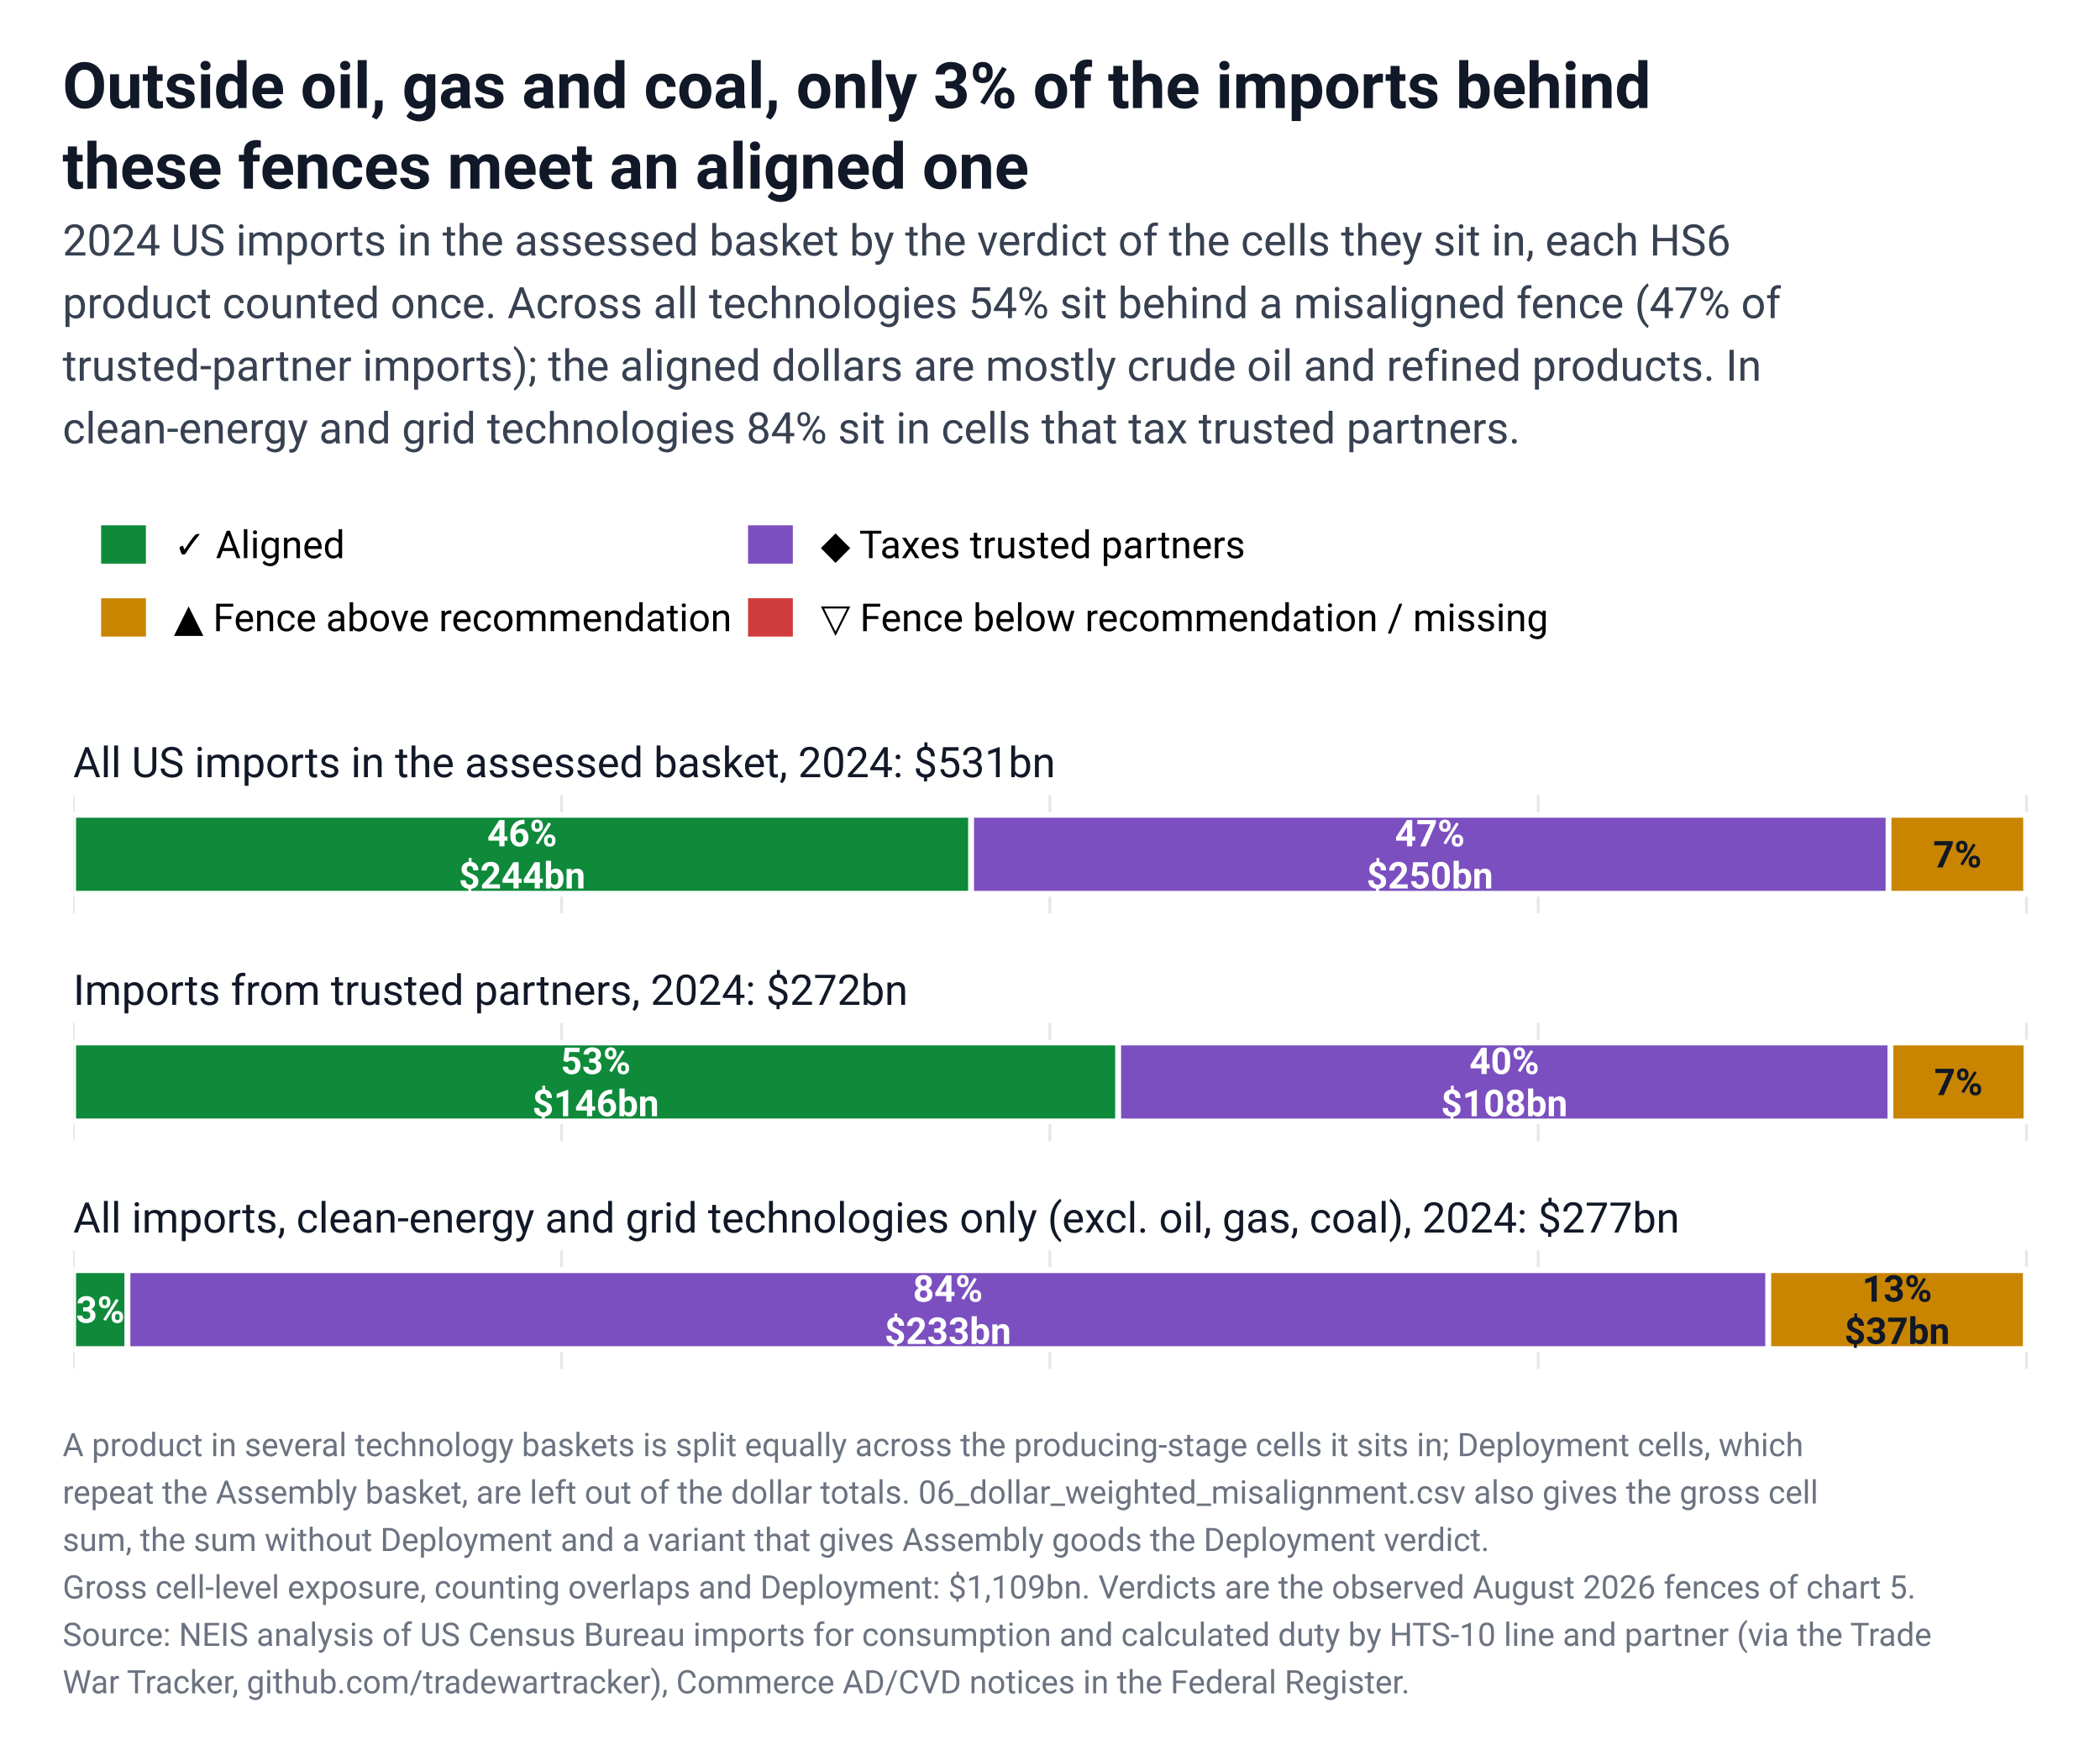
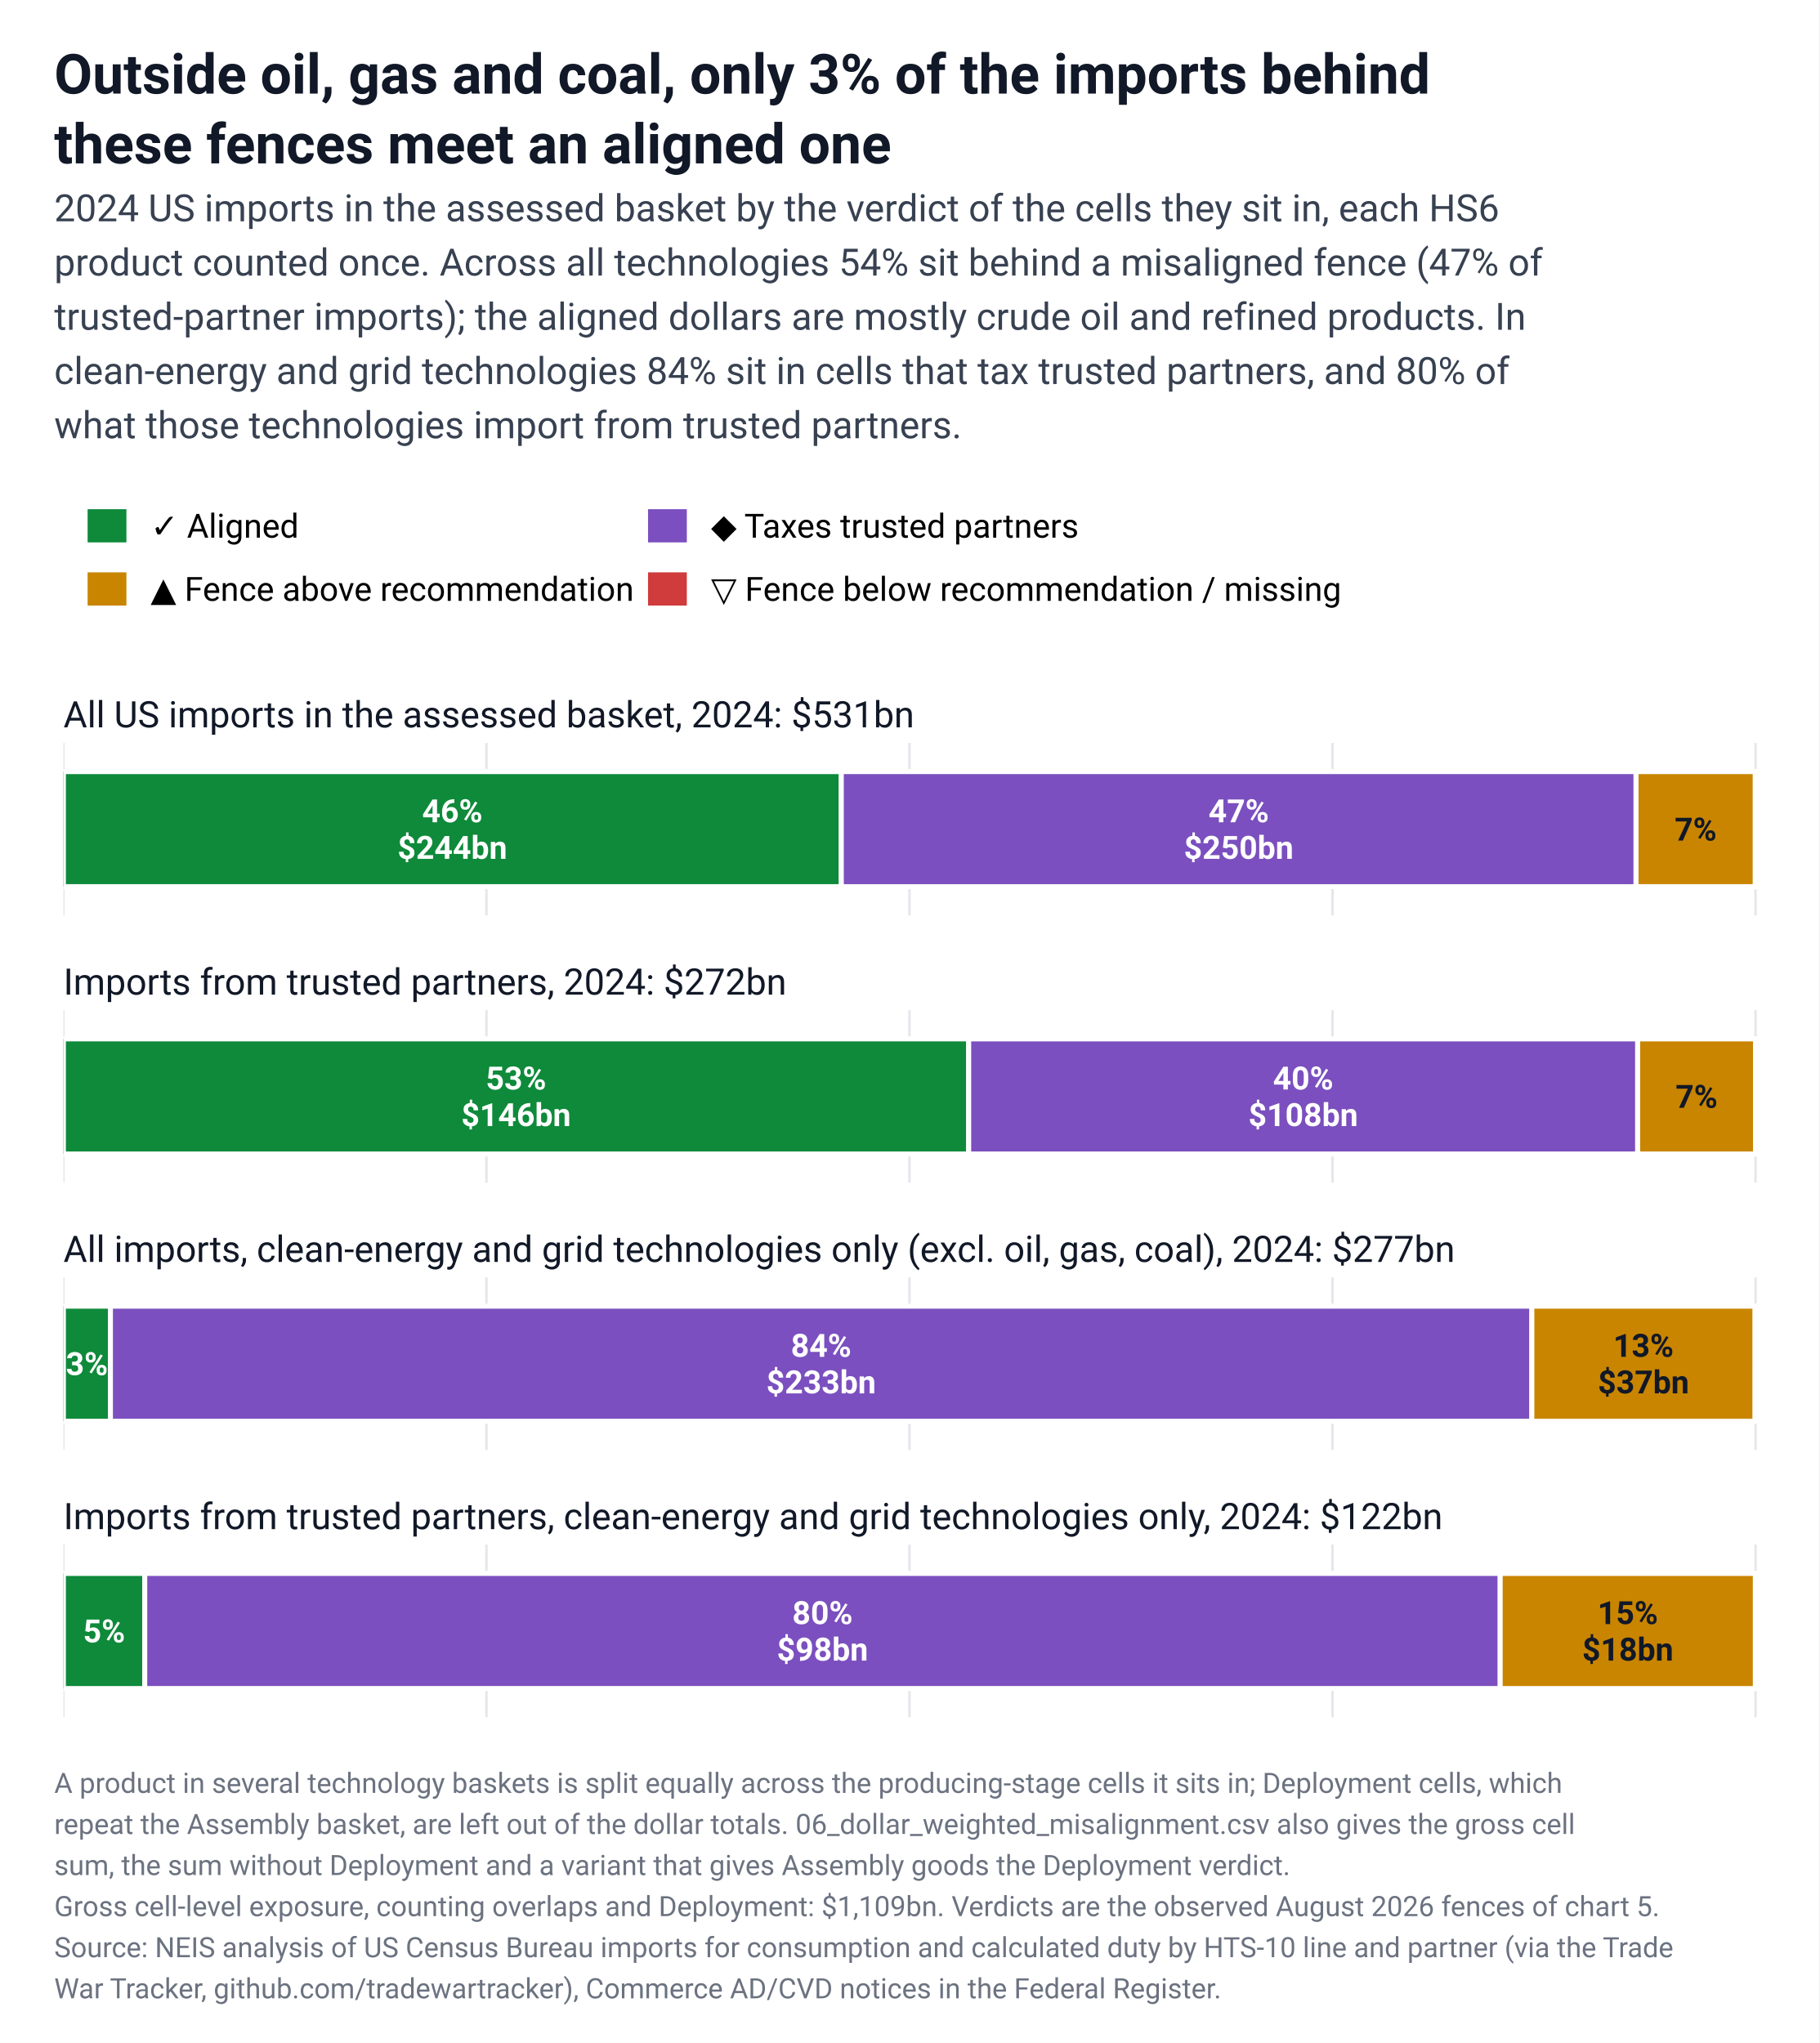
- <svg xmlns="http://www.w3.org/2000/svg" class="svglite" width="468.00pt" height="388.80pt" viewBox="0 0 468.00 388.80">
+ <svg xmlns="http://www.w3.org/2000/svg" class="svglite" width="468.00pt" height="525.60pt" viewBox="0 0 468.00 525.60">
  <defs>
    <style type="text/css">
    .svglite line, .svglite polyline, .svglite polygon, .svglite path, .svglite rect, .svglite circle {
      fill: none;
      stroke: #000000;
      stroke-linecap: round;
      stroke-linejoin: round;
      stroke-miterlimit: 10.00;
    }
    .svglite text {
      white-space: pre;
    }
  </style>
  </defs>
  <rect width="100%" height="100%" style="stroke: none; fill: #FFFFFF;" />
  <defs>
-     <clipPath id="cpMC4wMHw0NjguMDB8MC4wMHwzODguODA=">
-       <rect x="0.00" y="0.00" width="468.00" height="388.80" />
+     <clipPath id="cpMC4wMHw0NjguMDB8MC4wMHw1MjUuNjA=">
+       <rect x="0.00" y="0.00" width="468.00" height="525.60" />
    </clipPath>
  </defs>
-   <g clip-path="url(#cpMC4wMHw0NjguMDB8MC4wMHwzODguODA=)">
-     <rect x="0.00" y="-0" width="468.00" height="388.80" style="stroke-width: 0.92; stroke: none; fill: #FFFFFF;" />
+   <g clip-path="url(#cpMC4wMHw0NjguMDB8MC4wMHw1MjUuNjA=)">
+     <rect x="0.00" y="0" width="468.00" height="525.60" style="stroke-width: 0.92; stroke: none; fill: #FFFFFF;" />
  </g>
  <defs>
-     <clipPath id="cpMTYuMzF8NDUyLjA2fDE3Ny4xNnwyMDMuNTM=">
-       <rect x="16.31" y="177.16" width="435.75" height="26.36" />
+     <clipPath id="cpMTYuMzF8NDUyLjA2fDE5MS4xMnwyMzUuNTE=">
+       <rect x="16.31" y="191.12" width="435.75" height="44.39" />
    </clipPath>
  </defs>
-   <g clip-path="url(#cpMTYuMzF8NDUyLjA2fDE3Ny4xNnwyMDMuNTM=)">
-     <rect x="16.31" y="177.16" width="435.75" height="26.36" style="stroke-width: 0.92; stroke: none; fill: #FFFFFF;" />
-     <polyline points="16.31,190.34 452.06,190.34 " style="stroke-width: 0.64; stroke: #E5E7EB; stroke-linecap: butt;" />
-     <polyline points="16.31,203.53 16.31,177.16 " style="stroke-width: 0.64; stroke: #E5E7EB; stroke-linecap: butt;" />
-     <polyline points="125.14,203.53 125.14,177.16 " style="stroke-width: 0.64; stroke: #E5E7EB; stroke-linecap: butt;" />
-     <polyline points="233.97,203.53 233.97,177.16 " style="stroke-width: 0.64; stroke: #E5E7EB; stroke-linecap: butt;" />
-     <polyline points="342.80,203.53 342.80,177.16 " style="stroke-width: 0.64; stroke: #E5E7EB; stroke-linecap: butt;" />
-     <polyline points="451.62,203.53 451.62,177.16 " style="stroke-width: 0.64; stroke: #E5E7EB; stroke-linecap: butt;" />
-     <rect x="16.31" y="181.56" width="200.12" height="17.58" style="stroke-width: 1.28; stroke: #FFFFFF; stroke-linecap: butt; stroke-linejoin: miter; fill: #0E8A3A;" />
-     <rect x="216.43" y="181.56" width="204.45" height="17.58" style="stroke-width: 1.28; stroke: #FFFFFF; stroke-linecap: butt; stroke-linejoin: miter; fill: #7B4FBF;" />
-     <rect x="420.88" y="181.56" width="30.68" height="17.58" style="stroke-width: 1.28; stroke: #FFFFFF; stroke-linecap: butt; stroke-linejoin: miter; fill: #C98500;" />
-     <rect x="451.56" y="181.56" width="0.060" height="17.58" style="stroke-width: 1.28; stroke: #FFFFFF; stroke-linecap: butt; stroke-linejoin: miter; fill: #D03B3B;" />
-     <text x="116.37" y="188.58" text-anchor="middle" style="font-size: 8.25px; font-weight: bold;fill: #FFFFFF; font-family: &quot;Roboto&quot;;" textLength="15.57px" lengthAdjust="spacingAndGlyphs">46%</text>
-     <text x="116.37" y="197.98" text-anchor="middle" style="font-size: 8.25px; font-weight: bold;fill: #FFFFFF; font-family: &quot;Roboto&quot;;" textLength="28.22px" lengthAdjust="spacingAndGlyphs">$244bn</text>
-     <text x="318.66" y="188.58" text-anchor="middle" style="font-size: 8.25px; font-weight: bold;fill: #FFFFFF; font-family: &quot;Roboto&quot;;" textLength="15.57px" lengthAdjust="spacingAndGlyphs">47%</text>
-     <text x="318.66" y="197.98" text-anchor="middle" style="font-size: 8.25px; font-weight: bold;fill: #FFFFFF; font-family: &quot;Roboto&quot;;" textLength="28.22px" lengthAdjust="spacingAndGlyphs">$250bn</text>
-     <text x="436.22" y="193.28" text-anchor="middle" style="font-size: 8.25px; font-weight: bold;fill: #111827; font-family: &quot;Roboto&quot;;" textLength="10.83px" lengthAdjust="spacingAndGlyphs">7%</text>
+   <g clip-path="url(#cpMTYuMzF8NDUyLjA2fDE5MS4xMnwyMzUuNTE=)">
+     <rect x="16.31" y="191.12" width="435.75" height="44.39" style="stroke-width: 0.92; stroke: none; fill: #FFFFFF;" />
+     <polyline points="16.31,213.31 452.06,213.31 " style="stroke-width: 0.64; stroke: #E5E7EB; stroke-linecap: butt;" />
+     <polyline points="16.31,235.51 16.31,191.12 " style="stroke-width: 0.64; stroke: #E5E7EB; stroke-linecap: butt;" />
+     <polyline points="125.14,235.51 125.14,191.12 " style="stroke-width: 0.64; stroke: #E5E7EB; stroke-linecap: butt;" />
+     <polyline points="233.97,235.51 233.97,191.12 " style="stroke-width: 0.64; stroke: #E5E7EB; stroke-linecap: butt;" />
+     <polyline points="342.80,235.51 342.80,191.12 " style="stroke-width: 0.64; stroke: #E5E7EB; stroke-linecap: butt;" />
+     <polyline points="451.62,235.51 451.62,191.12 " style="stroke-width: 0.64; stroke: #E5E7EB; stroke-linecap: butt;" />
+     <rect x="16.31" y="198.51" width="200.12" height="29.60" style="stroke-width: 1.28; stroke: #FFFFFF; stroke-linecap: butt; stroke-linejoin: miter; fill: #0E8A3A;" />
+     <rect x="216.43" y="198.51" width="204.45" height="29.60" style="stroke-width: 1.28; stroke: #FFFFFF; stroke-linecap: butt; stroke-linejoin: miter; fill: #7B4FBF;" />
+     <rect x="420.88" y="198.51" width="30.68" height="29.60" style="stroke-width: 1.28; stroke: #FFFFFF; stroke-linecap: butt; stroke-linejoin: miter; fill: #C98500;" />
+     <rect x="451.56" y="198.51" width="0.060" height="29.60" style="stroke-width: 1.28; stroke: #FFFFFF; stroke-linecap: butt; stroke-linejoin: miter; fill: #D03B3B;" />
+     <text x="116.37" y="211.54" text-anchor="middle" style="font-size: 8.25px; font-weight: bold;fill: #FFFFFF; font-family: &quot;Roboto&quot;;" textLength="15.57px" lengthAdjust="spacingAndGlyphs">46%</text>
+     <text x="116.37" y="220.95" text-anchor="middle" style="font-size: 8.25px; font-weight: bold;fill: #FFFFFF; font-family: &quot;Roboto&quot;;" textLength="28.22px" lengthAdjust="spacingAndGlyphs">$244bn</text>
+     <text x="318.66" y="211.54" text-anchor="middle" style="font-size: 8.25px; font-weight: bold;fill: #FFFFFF; font-family: &quot;Roboto&quot;;" textLength="15.57px" lengthAdjust="spacingAndGlyphs">47%</text>
+     <text x="318.66" y="220.95" text-anchor="middle" style="font-size: 8.25px; font-weight: bold;fill: #FFFFFF; font-family: &quot;Roboto&quot;;" textLength="28.22px" lengthAdjust="spacingAndGlyphs">$250bn</text>
+     <text x="436.22" y="216.25" text-anchor="middle" style="font-size: 8.25px; font-weight: bold;fill: #111827; font-family: &quot;Roboto&quot;;" textLength="10.83px" lengthAdjust="spacingAndGlyphs">7%</text>
  </g>
-   <g clip-path="url(#cpMC4wMHw0NjguMDB8MC4wMHwzODguODA=)">
+   <g clip-path="url(#cpMC4wMHw0NjguMDB8MC4wMHw1MjUuNjA=)">
</g>
  <defs>
-     <clipPath id="cpMTYuMzF8NDUyLjA2fDIyNy44OXwyNTQuMjY=">
-       <rect x="16.31" y="227.89" width="435.75" height="26.36" />
+     <clipPath id="cpMTYuMzF8NDUyLjA2fDI1OS44OHwzMDQuMjc=">
+       <rect x="16.31" y="259.88" width="435.75" height="44.39" />
    </clipPath>
  </defs>
-   <g clip-path="url(#cpMTYuMzF8NDUyLjA2fDIyNy44OXwyNTQuMjY=)">
-     <rect x="16.31" y="227.89" width="435.75" height="26.36" style="stroke-width: 0.92; stroke: none; fill: #FFFFFF;" />
-     <polyline points="16.31,241.08 452.06,241.08 " style="stroke-width: 0.64; stroke: #E5E7EB; stroke-linecap: butt;" />
-     <polyline points="16.31,254.26 16.31,227.89 " style="stroke-width: 0.64; stroke: #E5E7EB; stroke-linecap: butt;" />
-     <polyline points="125.14,254.26 125.14,227.89 " style="stroke-width: 0.64; stroke: #E5E7EB; stroke-linecap: butt;" />
-     <polyline points="233.97,254.26 233.97,227.89 " style="stroke-width: 0.64; stroke: #E5E7EB; stroke-linecap: butt;" />
-     <polyline points="342.80,254.26 342.80,227.89 " style="stroke-width: 0.64; stroke: #E5E7EB; stroke-linecap: butt;" />
-     <polyline points="451.62,254.26 451.62,227.89 " style="stroke-width: 0.64; stroke: #E5E7EB; stroke-linecap: butt;" />
-     <rect x="16.31" y="232.29" width="232.88" height="17.58" style="stroke-width: 1.28; stroke: #FFFFFF; stroke-linecap: butt; stroke-linejoin: miter; fill: #0E8A3A;" />
-     <rect x="249.20" y="232.29" width="172.10" height="17.58" style="stroke-width: 1.28; stroke: #FFFFFF; stroke-linecap: butt; stroke-linejoin: miter; fill: #7B4FBF;" />
-     <rect x="421.30" y="232.29" width="30.31" height="17.58" style="stroke-width: 1.28; stroke: #FFFFFF; stroke-linecap: butt; stroke-linejoin: miter; fill: #C98500;" />
-     <rect x="451.61" y="232.29" width="0.018" height="17.58" style="stroke-width: 1.28; stroke: #FFFFFF; stroke-linecap: butt; stroke-linejoin: miter; fill: #D03B3B;" />
-     <text x="132.76" y="239.31" text-anchor="middle" style="font-size: 8.25px; font-weight: bold;fill: #FFFFFF; font-family: &quot;Roboto&quot;;" textLength="15.57px" lengthAdjust="spacingAndGlyphs">53%</text>
-     <text x="132.76" y="248.71" text-anchor="middle" style="font-size: 8.25px; font-weight: bold;fill: #FFFFFF; font-family: &quot;Roboto&quot;;" textLength="28.22px" lengthAdjust="spacingAndGlyphs">$146bn</text>
-     <text x="335.25" y="239.31" text-anchor="middle" style="font-size: 8.25px; font-weight: bold;fill: #FFFFFF; font-family: &quot;Roboto&quot;;" textLength="15.57px" lengthAdjust="spacingAndGlyphs">40%</text>
-     <text x="335.25" y="248.71" text-anchor="middle" style="font-size: 8.25px; font-weight: bold;fill: #FFFFFF; font-family: &quot;Roboto&quot;;" textLength="28.22px" lengthAdjust="spacingAndGlyphs">$108bn</text>
-     <text x="436.45" y="244.01" text-anchor="middle" style="font-size: 8.25px; font-weight: bold;fill: #111827; font-family: &quot;Roboto&quot;;" textLength="10.83px" lengthAdjust="spacingAndGlyphs">7%</text>
+   <g clip-path="url(#cpMTYuMzF8NDUyLjA2fDI1OS44OHwzMDQuMjc=)">
+     <rect x="16.31" y="259.88" width="435.75" height="44.39" style="stroke-width: 0.92; stroke: none; fill: #FFFFFF;" />
+     <polyline points="16.31,282.07 452.06,282.07 " style="stroke-width: 0.64; stroke: #E5E7EB; stroke-linecap: butt;" />
+     <polyline points="16.31,304.27 16.31,259.88 " style="stroke-width: 0.64; stroke: #E5E7EB; stroke-linecap: butt;" />
+     <polyline points="125.14,304.27 125.14,259.88 " style="stroke-width: 0.64; stroke: #E5E7EB; stroke-linecap: butt;" />
+     <polyline points="233.97,304.27 233.97,259.88 " style="stroke-width: 0.64; stroke: #E5E7EB; stroke-linecap: butt;" />
+     <polyline points="342.80,304.27 342.80,259.88 " style="stroke-width: 0.64; stroke: #E5E7EB; stroke-linecap: butt;" />
+     <polyline points="451.62,304.27 451.62,259.88 " style="stroke-width: 0.64; stroke: #E5E7EB; stroke-linecap: butt;" />
+     <rect x="16.31" y="267.28" width="232.88" height="29.60" style="stroke-width: 1.28; stroke: #FFFFFF; stroke-linecap: butt; stroke-linejoin: miter; fill: #0E8A3A;" />
+     <rect x="249.20" y="267.28" width="172.10" height="29.60" style="stroke-width: 1.28; stroke: #FFFFFF; stroke-linecap: butt; stroke-linejoin: miter; fill: #7B4FBF;" />
+     <rect x="421.30" y="267.28" width="30.31" height="29.60" style="stroke-width: 1.28; stroke: #FFFFFF; stroke-linecap: butt; stroke-linejoin: miter; fill: #C98500;" />
+     <rect x="451.61" y="267.28" width="0.018" height="29.60" style="stroke-width: 1.28; stroke: #FFFFFF; stroke-linecap: butt; stroke-linejoin: miter; fill: #D03B3B;" />
+     <text x="132.76" y="280.30" text-anchor="middle" style="font-size: 8.25px; font-weight: bold;fill: #FFFFFF; font-family: &quot;Roboto&quot;;" textLength="15.57px" lengthAdjust="spacingAndGlyphs">53%</text>
+     <text x="132.76" y="289.71" text-anchor="middle" style="font-size: 8.25px; font-weight: bold;fill: #FFFFFF; font-family: &quot;Roboto&quot;;" textLength="28.22px" lengthAdjust="spacingAndGlyphs">$146bn</text>
+     <text x="335.25" y="280.30" text-anchor="middle" style="font-size: 8.25px; font-weight: bold;fill: #FFFFFF; font-family: &quot;Roboto&quot;;" textLength="15.57px" lengthAdjust="spacingAndGlyphs">40%</text>
+     <text x="335.25" y="289.71" text-anchor="middle" style="font-size: 8.25px; font-weight: bold;fill: #FFFFFF; font-family: &quot;Roboto&quot;;" textLength="28.22px" lengthAdjust="spacingAndGlyphs">$108bn</text>
+     <text x="436.45" y="285.01" text-anchor="middle" style="font-size: 8.25px; font-weight: bold;fill: #111827; font-family: &quot;Roboto&quot;;" textLength="10.83px" lengthAdjust="spacingAndGlyphs">7%</text>
  </g>
-   <g clip-path="url(#cpMC4wMHw0NjguMDB8MC4wMHwzODguODA=)">
+   <g clip-path="url(#cpMC4wMHw0NjguMDB8MC4wMHw1MjUuNjA=)">
</g>
  <defs>
-     <clipPath id="cpMTYuMzF8NDUyLjA2fDI3OC42M3wzMDQuOTk=">
-       <rect x="16.31" y="278.63" width="435.75" height="26.36" />
+     <clipPath id="cpMTYuMzF8NDUyLjA2fDMyOC42NHwzNzMuMDM=">
+       <rect x="16.31" y="328.64" width="435.75" height="44.39" />
    </clipPath>
  </defs>
-   <g clip-path="url(#cpMTYuMzF8NDUyLjA2fDI3OC42M3wzMDQuOTk=)">
-     <rect x="16.31" y="278.63" width="435.75" height="26.36" style="stroke-width: 0.92; stroke: none; fill: #FFFFFF;" />
-     <polyline points="16.31,291.81 452.06,291.81 " style="stroke-width: 0.64; stroke: #E5E7EB; stroke-linecap: butt;" />
-     <polyline points="16.31,304.99 16.31,278.63 " style="stroke-width: 0.64; stroke: #E5E7EB; stroke-linecap: butt;" />
-     <polyline points="125.14,304.99 125.14,278.63 " style="stroke-width: 0.64; stroke: #E5E7EB; stroke-linecap: butt;" />
-     <polyline points="233.97,304.99 233.97,278.63 " style="stroke-width: 0.64; stroke: #E5E7EB; stroke-linecap: butt;" />
-     <polyline points="342.80,304.99 342.80,278.63 " style="stroke-width: 0.64; stroke: #E5E7EB; stroke-linecap: butt;" />
-     <polyline points="451.62,304.99 451.62,278.63 " style="stroke-width: 0.64; stroke: #E5E7EB; stroke-linecap: butt;" />
-     <rect x="16.31" y="283.02" width="12.09" height="17.58" style="stroke-width: 1.28; stroke: #FFFFFF; stroke-linecap: butt; stroke-linejoin: miter; fill: #0E8A3A;" />
-     <rect x="28.41" y="283.02" width="365.67" height="17.58" style="stroke-width: 1.28; stroke: #FFFFFF; stroke-linecap: butt; stroke-linejoin: miter; fill: #7B4FBF;" />
-     <rect x="394.08" y="283.02" width="57.43" height="17.58" style="stroke-width: 1.28; stroke: #FFFFFF; stroke-linecap: butt; stroke-linejoin: miter; fill: #C98500;" />
-     <rect x="451.51" y="283.02" width="0.11" height="17.58" style="stroke-width: 1.28; stroke: #FFFFFF; stroke-linecap: butt; stroke-linejoin: miter; fill: #D03B3B;" />
-     <text x="22.36" y="294.74" text-anchor="middle" style="font-size: 8.25px; font-weight: bold;fill: #FFFFFF; font-family: &quot;Roboto&quot;;" textLength="10.83px" lengthAdjust="spacingAndGlyphs">3%</text>
-     <text x="211.24" y="290.04" text-anchor="middle" style="font-size: 8.25px; font-weight: bold;fill: #FFFFFF; font-family: &quot;Roboto&quot;;" textLength="15.57px" lengthAdjust="spacingAndGlyphs">84%</text>
-     <text x="211.24" y="299.45" text-anchor="middle" style="font-size: 8.25px; font-weight: bold;fill: #FFFFFF; font-family: &quot;Roboto&quot;;" textLength="28.22px" lengthAdjust="spacingAndGlyphs">$233bn</text>
-     <text x="422.79" y="290.04" text-anchor="middle" style="font-size: 8.25px; font-weight: bold;fill: #111827; font-family: &quot;Roboto&quot;;" textLength="15.57px" lengthAdjust="spacingAndGlyphs">13%</text>
-     <text x="422.79" y="299.45" text-anchor="middle" style="font-size: 8.25px; font-weight: bold;fill: #111827; font-family: &quot;Roboto&quot;;" textLength="23.48px" lengthAdjust="spacingAndGlyphs">$37bn</text>
+   <g clip-path="url(#cpMTYuMzF8NDUyLjA2fDMyOC42NHwzNzMuMDM=)">
+     <rect x="16.31" y="328.64" width="435.75" height="44.39" style="stroke-width: 0.92; stroke: none; fill: #FFFFFF;" />
+     <polyline points="16.31,350.83 452.06,350.83 " style="stroke-width: 0.64; stroke: #E5E7EB; stroke-linecap: butt;" />
+     <polyline points="16.31,373.03 16.31,328.64 " style="stroke-width: 0.64; stroke: #E5E7EB; stroke-linecap: butt;" />
+     <polyline points="125.14,373.03 125.14,328.64 " style="stroke-width: 0.64; stroke: #E5E7EB; stroke-linecap: butt;" />
+     <polyline points="233.97,373.03 233.97,328.64 " style="stroke-width: 0.64; stroke: #E5E7EB; stroke-linecap: butt;" />
+     <polyline points="342.80,373.03 342.80,328.64 " style="stroke-width: 0.64; stroke: #E5E7EB; stroke-linecap: butt;" />
+     <polyline points="451.62,373.03 451.62,328.64 " style="stroke-width: 0.64; stroke: #E5E7EB; stroke-linecap: butt;" />
+     <rect x="16.31" y="336.04" width="12.09" height="29.60" style="stroke-width: 1.28; stroke: #FFFFFF; stroke-linecap: butt; stroke-linejoin: miter; fill: #0E8A3A;" />
+     <rect x="28.41" y="336.04" width="365.67" height="29.60" style="stroke-width: 1.28; stroke: #FFFFFF; stroke-linecap: butt; stroke-linejoin: miter; fill: #7B4FBF;" />
+     <rect x="394.08" y="336.04" width="57.43" height="29.60" style="stroke-width: 1.28; stroke: #FFFFFF; stroke-linecap: butt; stroke-linejoin: miter; fill: #C98500;" />
+     <rect x="451.51" y="336.04" width="0.11" height="29.60" style="stroke-width: 1.28; stroke: #FFFFFF; stroke-linecap: butt; stroke-linejoin: miter; fill: #D03B3B;" />
+     <text x="22.36" y="353.77" text-anchor="middle" style="font-size: 8.25px; font-weight: bold;fill: #FFFFFF; font-family: &quot;Roboto&quot;;" textLength="10.83px" lengthAdjust="spacingAndGlyphs">3%</text>
+     <text x="211.24" y="349.06" text-anchor="middle" style="font-size: 8.25px; font-weight: bold;fill: #FFFFFF; font-family: &quot;Roboto&quot;;" textLength="15.57px" lengthAdjust="spacingAndGlyphs">84%</text>
+     <text x="211.24" y="358.47" text-anchor="middle" style="font-size: 8.25px; font-weight: bold;fill: #FFFFFF; font-family: &quot;Roboto&quot;;" textLength="28.22px" lengthAdjust="spacingAndGlyphs">$233bn</text>
+     <text x="422.79" y="349.06" text-anchor="middle" style="font-size: 8.25px; font-weight: bold;fill: #111827; font-family: &quot;Roboto&quot;;" textLength="15.57px" lengthAdjust="spacingAndGlyphs">13%</text>
+     <text x="422.79" y="358.47" text-anchor="middle" style="font-size: 8.25px; font-weight: bold;fill: #111827; font-family: &quot;Roboto&quot;;" textLength="23.48px" lengthAdjust="spacingAndGlyphs">$37bn</text>
  </g>
-   <g clip-path="url(#cpMC4wMHw0NjguMDB8MC4wMHwzODguODA=)">
+   <g clip-path="url(#cpMC4wMHw0NjguMDB8MC4wMHw1MjUuNjA=)">
</g>
  <defs>
-     <clipPath id="cpMTYuMzF8NDUyLjA2fDI1OC45OXwyNzguNjM=">
-       <rect x="16.31" y="258.99" width="435.75" height="19.63" />
+     <clipPath id="cpMTYuMzF8NDUyLjA2fDM5Ny40MHw0NDEuNzk=">
+       <rect x="16.31" y="397.40" width="435.75" height="44.39" />
    </clipPath>
  </defs>
-   <g clip-path="url(#cpMTYuMzF8NDUyLjA2fDI1OC45OXwyNzguNjM=)">
-     <text x="16.31" y="274.64" style="font-size: 9.40px;fill: #111827; font-family: &quot;Roboto&quot;;" textLength="357.18px" lengthAdjust="spacingAndGlyphs">All imports, clean-energy and grid technologies only (excl. oil, gas, coal), 2024: $277bn</text>
+   <g clip-path="url(#cpMTYuMzF8NDUyLjA2fDM5Ny40MHw0NDEuNzk=)">
+     <rect x="16.31" y="397.40" width="435.75" height="44.39" style="stroke-width: 0.92; stroke: none; fill: #FFFFFF;" />
+     <polyline points="16.31,419.59 452.06,419.59 " style="stroke-width: 0.64; stroke: #E5E7EB; stroke-linecap: butt;" />
+     <polyline points="16.31,441.79 16.31,397.40 " style="stroke-width: 0.64; stroke: #E5E7EB; stroke-linecap: butt;" />
+     <polyline points="125.14,441.79 125.14,397.40 " style="stroke-width: 0.64; stroke: #E5E7EB; stroke-linecap: butt;" />
+     <polyline points="233.97,441.79 233.97,397.40 " style="stroke-width: 0.64; stroke: #E5E7EB; stroke-linecap: butt;" />
+     <polyline points="342.80,441.79 342.80,397.40 " style="stroke-width: 0.64; stroke: #E5E7EB; stroke-linecap: butt;" />
+     <polyline points="451.62,441.79 451.62,397.40 " style="stroke-width: 0.64; stroke: #E5E7EB; stroke-linecap: butt;" />
+     <rect x="16.31" y="404.80" width="20.93" height="29.60" style="stroke-width: 1.28; stroke: #FFFFFF; stroke-linecap: butt; stroke-linejoin: miter; fill: #0E8A3A;" />
+     <rect x="37.24" y="404.80" width="348.69" height="29.60" style="stroke-width: 1.28; stroke: #FFFFFF; stroke-linecap: butt; stroke-linejoin: miter; fill: #7B4FBF;" />
+     <rect x="385.93" y="404.80" width="65.65" height="29.60" style="stroke-width: 1.28; stroke: #FFFFFF; stroke-linecap: butt; stroke-linejoin: miter; fill: #C98500;" />
+     <rect x="451.58" y="404.80" width="0.040" height="29.60" style="stroke-width: 1.28; stroke: #FFFFFF; stroke-linecap: butt; stroke-linejoin: miter; fill: #D03B3B;" />
+     <text x="26.78" y="422.53" text-anchor="middle" style="font-size: 8.25px; font-weight: bold;fill: #FFFFFF; font-family: &quot;Roboto&quot;;" textLength="10.83px" lengthAdjust="spacingAndGlyphs">5%</text>
+     <text x="211.59" y="417.83" text-anchor="middle" style="font-size: 8.25px; font-weight: bold;fill: #FFFFFF; font-family: &quot;Roboto&quot;;" textLength="15.57px" lengthAdjust="spacingAndGlyphs">80%</text>
+     <text x="211.59" y="427.23" text-anchor="middle" style="font-size: 8.25px; font-weight: bold;fill: #FFFFFF; font-family: &quot;Roboto&quot;;" textLength="23.48px" lengthAdjust="spacingAndGlyphs">$98bn</text>
+     <text x="418.76" y="417.83" text-anchor="middle" style="font-size: 8.25px; font-weight: bold;fill: #111827; font-family: &quot;Roboto&quot;;" textLength="15.57px" lengthAdjust="spacingAndGlyphs">15%</text>
+     <text x="418.76" y="427.23" text-anchor="middle" style="font-size: 8.25px; font-weight: bold;fill: #111827; font-family: &quot;Roboto&quot;;" textLength="23.48px" lengthAdjust="spacingAndGlyphs">$18bn</text>
  </g>
-   <g clip-path="url(#cpMC4wMHw0NjguMDB8MC4wMHwzODguODA=)">
+   <g clip-path="url(#cpMC4wMHw0NjguMDB8MC4wMHw1MjUuNjA=)">
</g>
  <defs>
-     <clipPath id="cpMTYuMzF8NDUyLjA2fDIwOC4yNnwyMjcuODk=">
-       <rect x="16.31" y="208.26" width="435.75" height="19.63" />
+     <clipPath id="cpMTYuMzF8NDUyLjA2fDM3Ny43NnwzOTcuNDA=">
+       <rect x="16.31" y="377.76" width="435.75" height="19.63" />
    </clipPath>
  </defs>
-   <g clip-path="url(#cpMTYuMzF8NDUyLjA2fDIwOC4yNnwyMjcuODk=)">
-     <text x="16.31" y="223.90" style="font-size: 9.40px;fill: #111827; font-family: &quot;Roboto&quot;;" textLength="185.26px" lengthAdjust="spacingAndGlyphs">Imports from trusted partners, 2024: $272bn</text>
+   <g clip-path="url(#cpMTYuMzF8NDUyLjA2fDM3Ny43NnwzOTcuNDA=)">
+     <text x="16.31" y="393.41" style="font-size: 9.40px;fill: #111827; font-family: &quot;Roboto&quot;;" textLength="354.32px" lengthAdjust="spacingAndGlyphs">Imports from trusted partners, clean-energy and grid technologies only, 2024: $122bn</text>
  </g>
-   <g clip-path="url(#cpMC4wMHw0NjguMDB8MC4wMHwzODguODA=)">
+   <g clip-path="url(#cpMC4wMHw0NjguMDB8MC4wMHw1MjUuNjA=)">
</g>
  <defs>
-     <clipPath id="cpMTYuMzF8NDUyLjA2fDE1Ny41M3wxNzcuMTY=">
-       <rect x="16.31" y="157.53" width="435.75" height="19.63" />
+     <clipPath id="cpMTYuMzF8NDUyLjA2fDMwOS4wMHwzMjguNjQ=">
+       <rect x="16.31" y="309.00" width="435.75" height="19.63" />
    </clipPath>
  </defs>
-   <g clip-path="url(#cpMTYuMzF8NDUyLjA2fDE1Ny41M3wxNzcuMTY=)">
-     <text x="16.31" y="173.17" style="font-size: 9.40px;fill: #111827; font-family: &quot;Roboto&quot;;" textLength="218.28px" lengthAdjust="spacingAndGlyphs">All US imports in the assessed basket, 2024: $531bn</text>
+   <g clip-path="url(#cpMTYuMzF8NDUyLjA2fDMwOS4wMHwzMjguNjQ=)">
+     <text x="16.31" y="324.65" style="font-size: 9.40px;fill: #111827; font-family: &quot;Roboto&quot;;" textLength="357.18px" lengthAdjust="spacingAndGlyphs">All imports, clean-energy and grid technologies only (excl. oil, gas, coal), 2024: $277bn</text>
  </g>
-   <g clip-path="url(#cpMC4wMHw0NjguMDB8MC4wMHwzODguODA=)">
-     <rect x="21.90" y="116.41" width="11.26" height="9.82" style="stroke-width: 1.28; stroke: #FFFFFF; stroke-linecap: butt; stroke-linejoin: miter; fill: #0E8A3A;" />
-     <rect x="166.07" y="116.41" width="11.26" height="9.82" style="stroke-width: 1.28; stroke: #FFFFFF; stroke-linecap: butt; stroke-linejoin: miter; fill: #7B4FBF;" />
-     <rect x="21.90" y="132.66" width="11.26" height="9.82" style="stroke-width: 1.28; stroke: #FFFFFF; stroke-linecap: butt; stroke-linejoin: miter; fill: #C98500;" />
-     <rect x="166.07" y="132.66" width="11.26" height="9.82" style="stroke-width: 1.28; stroke: #FFFFFF; stroke-linecap: butt; stroke-linejoin: miter; fill: #D03B3B;" />
-     <text x="38.74" y="124.37" style="font-size: 8.60px; font-family: &quot;Roboto&quot;;" textLength="34.70px" lengthAdjust="spacingAndGlyphs">✓ Aligned</text>
-     <text x="182.91" y="124.37" style="font-size: 8.60px; font-family: &quot;Roboto&quot;;" textLength="92.22px" lengthAdjust="spacingAndGlyphs">◆ Taxes trusted partners</text>
-     <text x="38.74" y="140.63" style="font-size: 8.60px; font-family: &quot;Roboto&quot;;" textLength="121.74px" lengthAdjust="spacingAndGlyphs">▲ Fence above recommendation</text>
-     <text x="182.91" y="140.63" style="font-size: 8.60px; font-family: &quot;Roboto&quot;;" textLength="159.42px" lengthAdjust="spacingAndGlyphs">▽ Fence below recommendation / missing</text>
+   <g clip-path="url(#cpMC4wMHw0NjguMDB8MC4wMHw1MjUuNjA=)">
+ </g>
+   <defs>
+     <clipPath id="cpMTYuMzF8NDUyLjA2fDI0MC4yNHwyNTkuODg=">
+       <rect x="16.31" y="240.24" width="435.75" height="19.63" />
+     </clipPath>
+   </defs>
+   <g clip-path="url(#cpMTYuMzF8NDUyLjA2fDI0MC4yNHwyNTkuODg=)">
+     <text x="16.31" y="255.89" style="font-size: 9.40px;fill: #111827; font-family: &quot;Roboto&quot;;" textLength="185.26px" lengthAdjust="spacingAndGlyphs">Imports from trusted partners, 2024: $272bn</text>
+   </g>
+   <g clip-path="url(#cpMC4wMHw0NjguMDB8MC4wMHw1MjUuNjA=)">
+ </g>
+   <defs>
+     <clipPath id="cpMTYuMzF8NDUyLjA2fDE3MS40OHwxOTEuMTI=">
+       <rect x="16.31" y="171.48" width="435.75" height="19.63" />
+     </clipPath>
+   </defs>
+   <g clip-path="url(#cpMTYuMzF8NDUyLjA2fDE3MS40OHwxOTEuMTI=)">
+     <text x="16.31" y="187.13" style="font-size: 9.40px;fill: #111827; font-family: &quot;Roboto&quot;;" textLength="218.28px" lengthAdjust="spacingAndGlyphs">All US imports in the assessed basket, 2024: $531bn</text>
+   </g>
+   <g clip-path="url(#cpMC4wMHw0NjguMDB8MC4wMHw1MjUuNjA=)">
+     <rect x="21.90" y="130.36" width="11.26" height="9.82" style="stroke-width: 1.28; stroke: #FFFFFF; stroke-linecap: butt; stroke-linejoin: miter; fill: #0E8A3A;" />
+     <rect x="166.07" y="130.36" width="11.26" height="9.82" style="stroke-width: 1.28; stroke: #FFFFFF; stroke-linecap: butt; stroke-linejoin: miter; fill: #7B4FBF;" />
+     <rect x="21.90" y="146.61" width="11.26" height="9.82" style="stroke-width: 1.28; stroke: #FFFFFF; stroke-linecap: butt; stroke-linejoin: miter; fill: #C98500;" />
+     <rect x="166.07" y="146.61" width="11.26" height="9.82" style="stroke-width: 1.28; stroke: #FFFFFF; stroke-linecap: butt; stroke-linejoin: miter; fill: #D03B3B;" />
+     <text x="38.74" y="138.33" style="font-size: 8.60px; font-family: &quot;Roboto&quot;;" textLength="34.70px" lengthAdjust="spacingAndGlyphs">✓ Aligned</text>
+     <text x="182.91" y="138.33" style="font-size: 8.60px; font-family: &quot;Roboto&quot;;" textLength="92.22px" lengthAdjust="spacingAndGlyphs">◆ Taxes trusted partners</text>
+     <text x="38.74" y="154.58" style="font-size: 8.60px; font-family: &quot;Roboto&quot;;" textLength="121.74px" lengthAdjust="spacingAndGlyphs">▲ Fence above recommendation</text>
+     <text x="182.91" y="154.58" style="font-size: 8.60px; font-family: &quot;Roboto&quot;;" textLength="159.42px" lengthAdjust="spacingAndGlyphs">▽ Fence below recommendation / missing</text>
    <text x="13.95" y="56.94" style="font-size: 9.69px;fill: #374151; font-family: &quot;Roboto&quot;;" textLength="371.36px" lengthAdjust="spacingAndGlyphs">2024 US imports in the assessed basket by the verdict of the cells they sit in, each HS6</text>
    <text x="13.95" y="70.89" style="font-size: 9.69px;fill: #374151; font-family: &quot;Roboto&quot;;" textLength="382.74px" lengthAdjust="spacingAndGlyphs">product counted once. Across all technologies 54% sit behind a misaligned fence (47% of</text>
    <text x="13.95" y="84.84" style="font-size: 9.69px;fill: #374151; font-family: &quot;Roboto&quot;;" textLength="377.90px" lengthAdjust="spacingAndGlyphs">trusted-partner imports); the aligned dollars are mostly crude oil and refined products. In</text>
-     <text x="13.95" y="98.80" style="font-size: 9.69px;fill: #374151; font-family: &quot;Roboto&quot;;" textLength="324.24px" lengthAdjust="spacingAndGlyphs">clean-energy and grid technologies 84% sit in cells that tax trusted partners.</text>
+     <text x="13.95" y="98.80" style="font-size: 9.69px;fill: #374151; font-family: &quot;Roboto&quot;;" textLength="373.71px" lengthAdjust="spacingAndGlyphs">clean-energy and grid technologies 84% sit in cells that tax trusted partners, and 80% of</text>
+     <text x="13.95" y="112.75" style="font-size: 9.69px;fill: #374151; font-family: &quot;Roboto&quot;;" textLength="232.78px" lengthAdjust="spacingAndGlyphs">what those technologies import from trusted partners.</text>
    <text x="13.95" y="24.08" style="font-size: 14.25px; font-weight: bold;fill: #111827; font-family: &quot;Roboto&quot;;" textLength="353.51px" lengthAdjust="spacingAndGlyphs">Outside oil, gas and coal, only 3% of the imports behind</text>
    <text x="13.95" y="42.03" style="font-size: 14.25px; font-weight: bold;fill: #111827; font-family: &quot;Roboto&quot;;" textLength="215.48px" lengthAdjust="spacingAndGlyphs">these fences meet an aligned one</text>
-     <text x="13.95" y="324.45" style="font-size: 7.22px;fill: #6B7280; font-family: &quot;Roboto&quot;;" textLength="388.20px" lengthAdjust="spacingAndGlyphs">A product in several technology baskets is split equally across the producing-stage cells it sits in; Deployment cells, which</text>
-     <text x="13.95" y="335.02" style="font-size: 7.22px;fill: #6B7280; font-family: &quot;Roboto&quot;;" textLength="391.35px" lengthAdjust="spacingAndGlyphs">repeat the Assembly basket, are left out of the dollar totals. 06_dollar_weighted_misalignment.csv also gives the gross cell</text>
-     <text x="13.95" y="345.59" style="font-size: 7.22px;fill: #6B7280; font-family: &quot;Roboto&quot;;" textLength="318.11px" lengthAdjust="spacingAndGlyphs">sum, the sum without Deployment and a variant that gives Assembly goods the Deployment verdict.</text>
-     <text x="13.95" y="356.16" style="font-size: 7.22px;fill: #6B7280; font-family: &quot;Roboto&quot;;" textLength="413.27px" lengthAdjust="spacingAndGlyphs">Gross cell-level exposure, counting overlaps and Deployment: $1,109bn. Verdicts are the observed August 2026 fences of chart 5.</text>
-     <text x="13.95" y="366.73" style="font-size: 7.22px;fill: #6B7280; font-family: &quot;Roboto&quot;;" textLength="416.80px" lengthAdjust="spacingAndGlyphs">Source: NEIS analysis of US Census Bureau imports for consumption and calculated duty by HTS-10 line and partner (via the Trade</text>
-     <text x="13.95" y="377.30" style="font-size: 7.22px;fill: #6B7280; font-family: &quot;Roboto&quot;;" textLength="302.10px" lengthAdjust="spacingAndGlyphs">War Tracker, github.com/tradewartracker), Commerce AD/CVD notices in the Federal Register.</text>
+     <text x="13.95" y="461.25" style="font-size: 7.22px;fill: #6B7280; font-family: &quot;Roboto&quot;;" textLength="388.20px" lengthAdjust="spacingAndGlyphs">A product in several technology baskets is split equally across the producing-stage cells it sits in; Deployment cells, which</text>
+     <text x="13.95" y="471.82" style="font-size: 7.22px;fill: #6B7280; font-family: &quot;Roboto&quot;;" textLength="391.35px" lengthAdjust="spacingAndGlyphs">repeat the Assembly basket, are left out of the dollar totals. 06_dollar_weighted_misalignment.csv also gives the gross cell</text>
+     <text x="13.95" y="482.39" style="font-size: 7.22px;fill: #6B7280; font-family: &quot;Roboto&quot;;" textLength="318.11px" lengthAdjust="spacingAndGlyphs">sum, the sum without Deployment and a variant that gives Assembly goods the Deployment verdict.</text>
+     <text x="13.95" y="492.96" style="font-size: 7.22px;fill: #6B7280; font-family: &quot;Roboto&quot;;" textLength="413.27px" lengthAdjust="spacingAndGlyphs">Gross cell-level exposure, counting overlaps and Deployment: $1,109bn. Verdicts are the observed August 2026 fences of chart 5.</text>
+     <text x="13.95" y="503.53" style="font-size: 7.22px;fill: #6B7280; font-family: &quot;Roboto&quot;;" textLength="416.80px" lengthAdjust="spacingAndGlyphs">Source: NEIS analysis of US Census Bureau imports for consumption and calculated duty by HTS-10 line and partner (via the Trade</text>
+     <text x="13.95" y="514.10" style="font-size: 7.22px;fill: #6B7280; font-family: &quot;Roboto&quot;;" textLength="302.10px" lengthAdjust="spacingAndGlyphs">War Tracker, github.com/tradewartracker), Commerce AD/CVD notices in the Federal Register.</text>
  </g>
</svg>
